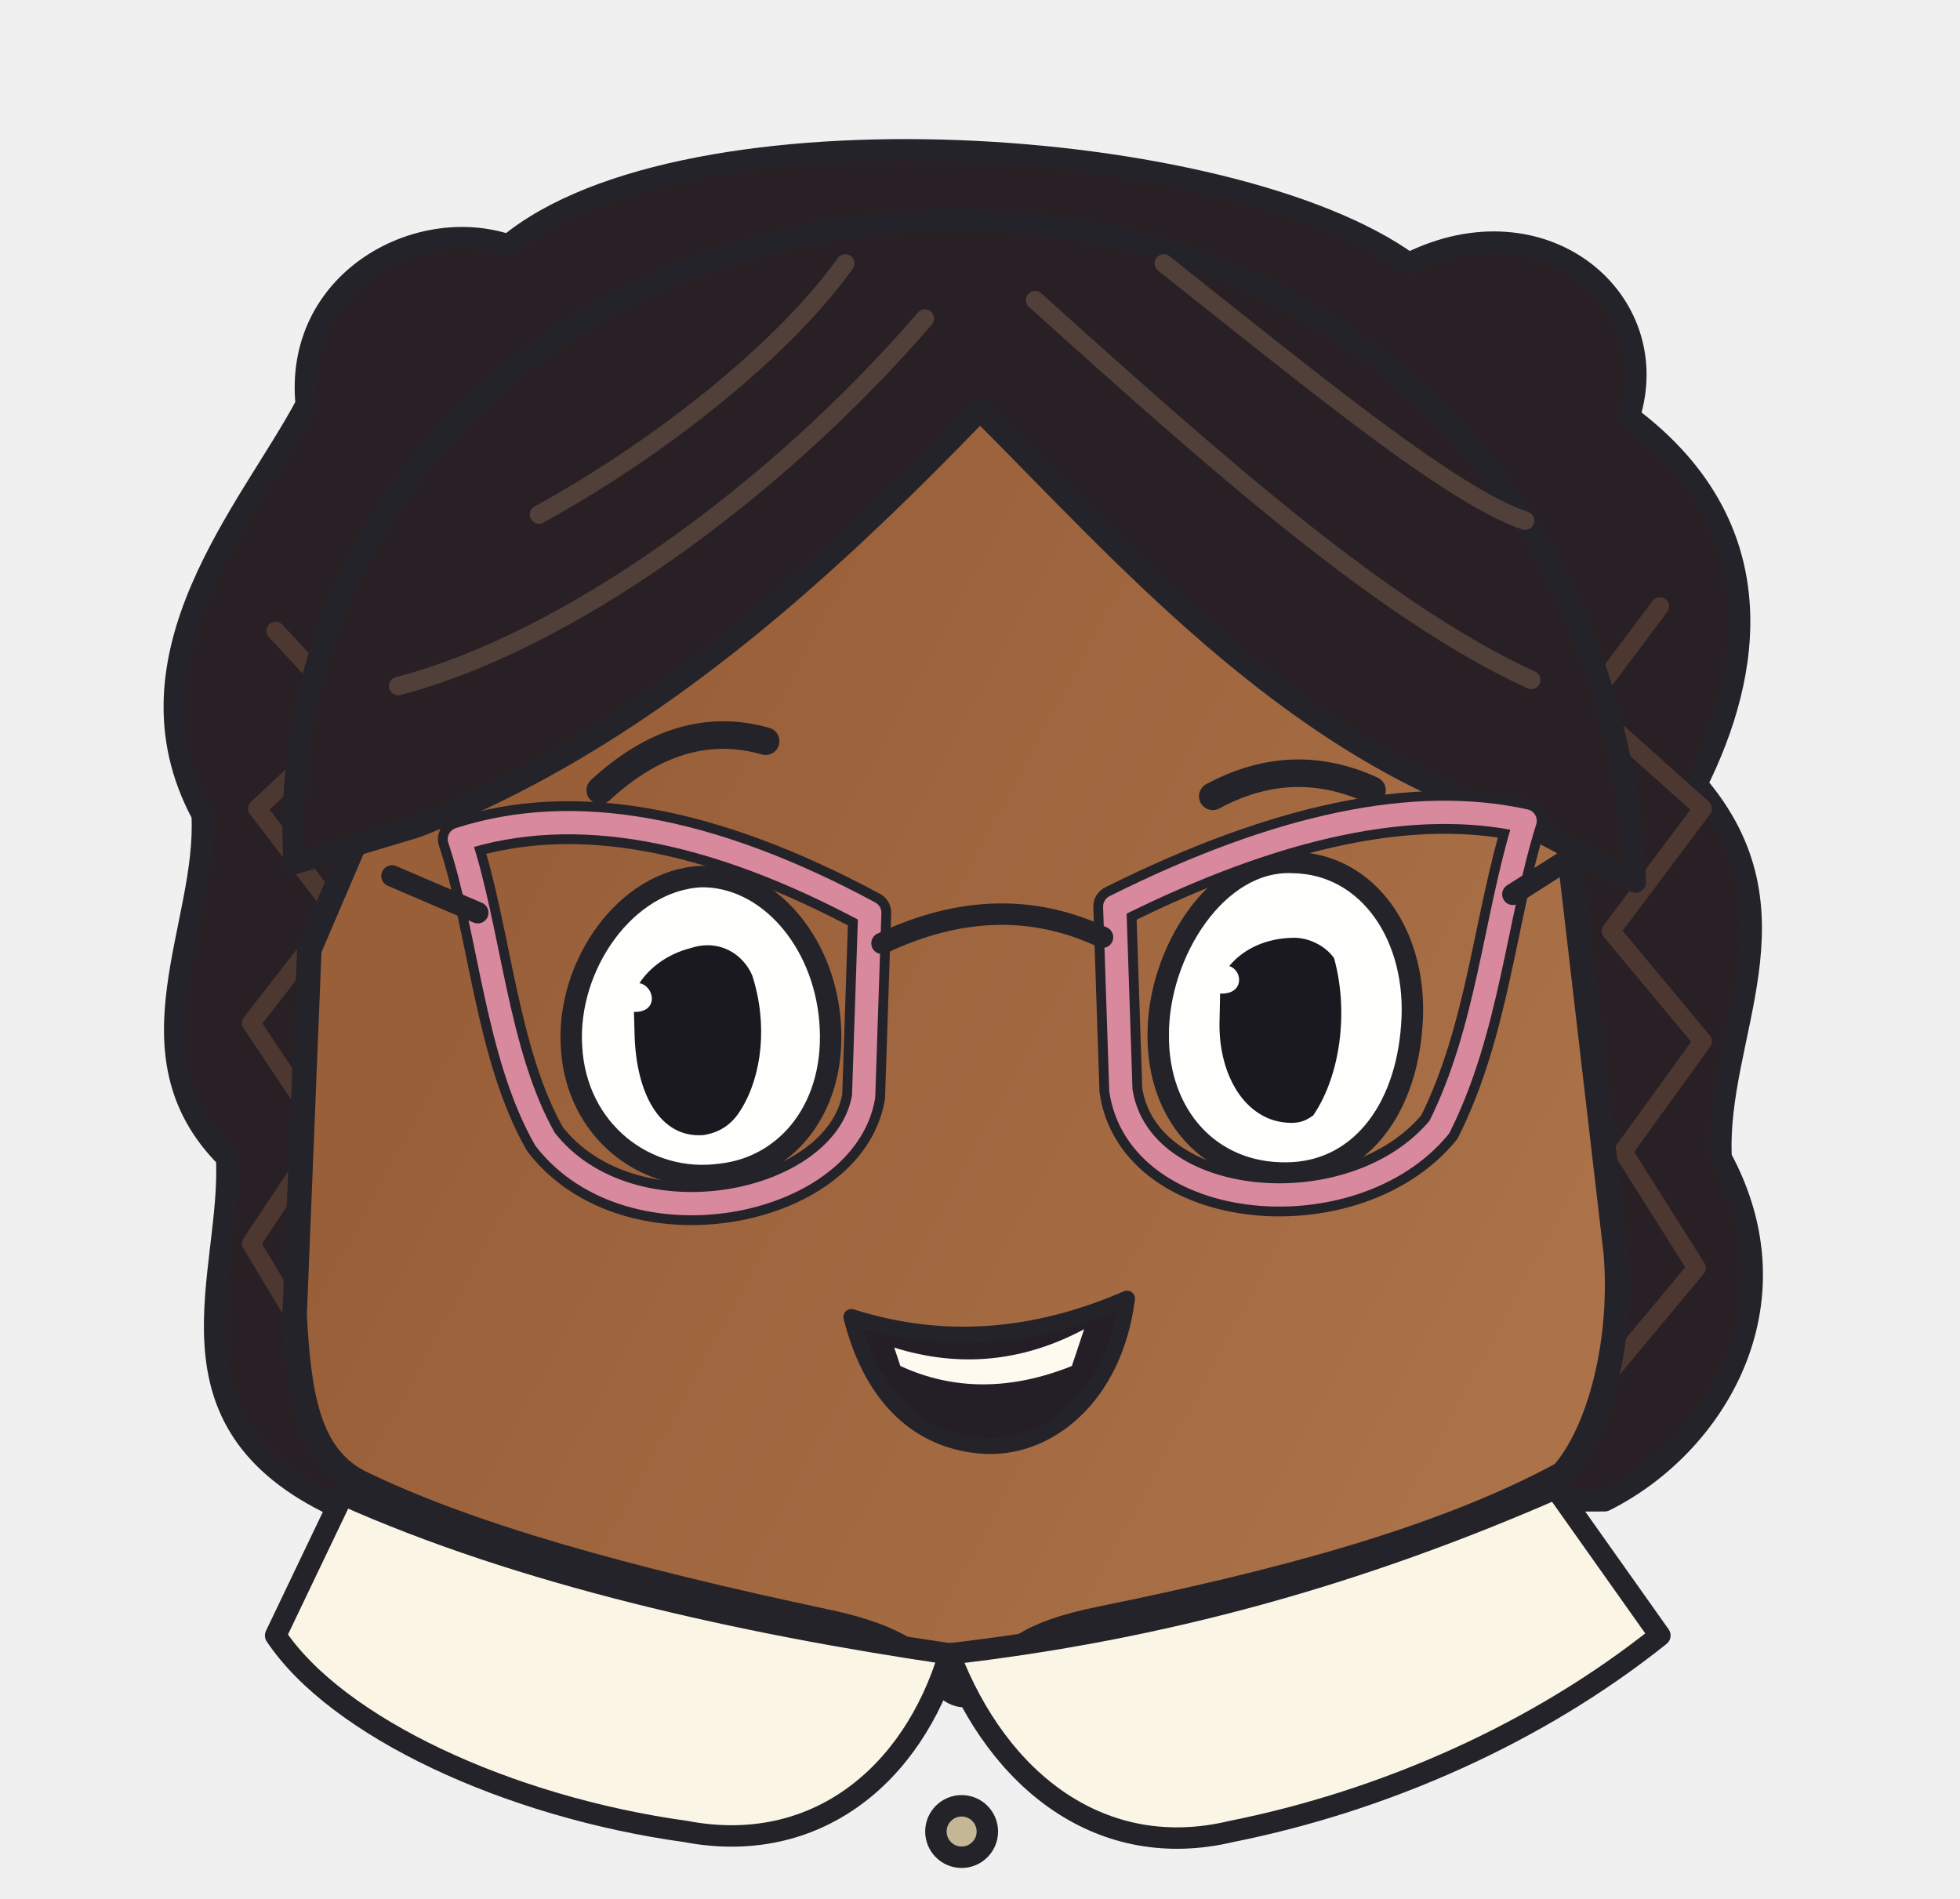
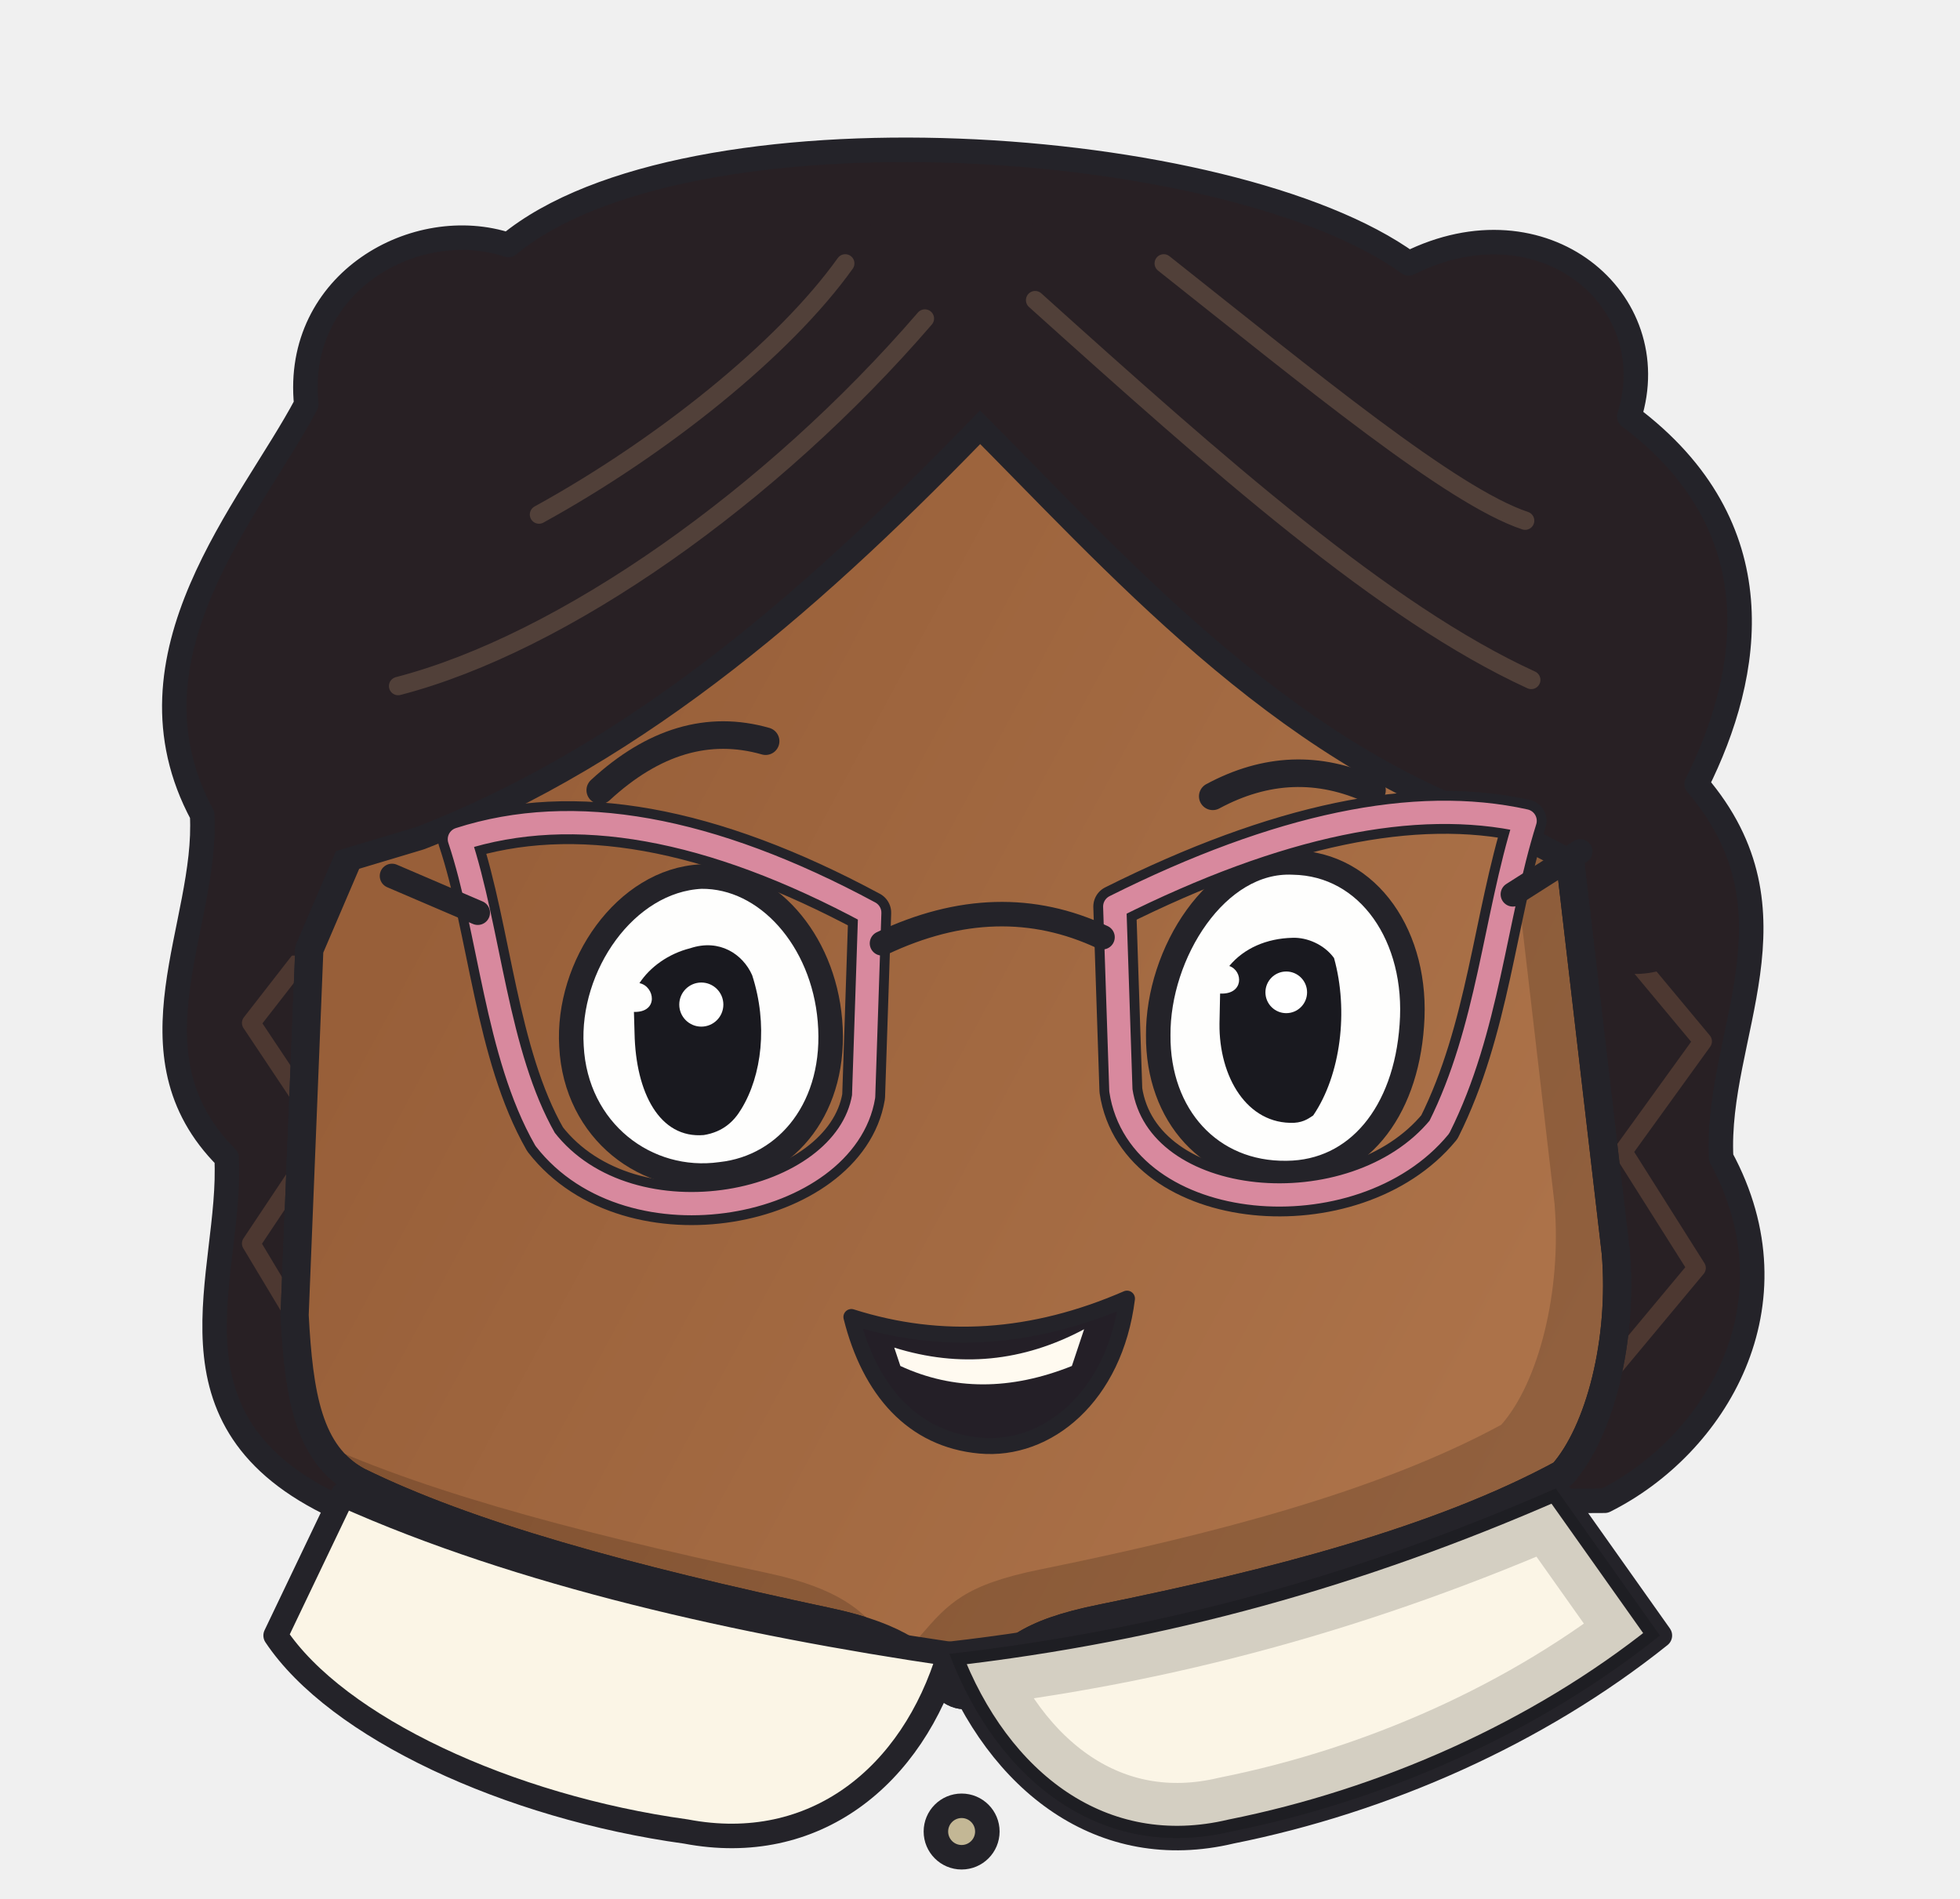
- <svg xmlns="http://www.w3.org/2000/svg" viewBox="0 0 320 310" fill="none" stroke="#242329" stroke-width="3.5" stroke-linecap="round" stroke-linejoin="round" role="img" aria-labelledby="braids-welcoming-title braids-welcoming-description">
+ <svg xmlns="http://www.w3.org/2000/svg" viewBox="0 0 320 310" fill="none" stroke="#242329" stroke-width="4" stroke-linecap="round" stroke-linejoin="round" role="img" aria-labelledby="braids-welcoming-title braids-welcoming-description">
  <defs>
    <linearGradient id="braids-welcoming-skin" x1="84" y1="144" x2="251" y2="234" gradientUnits="userSpaceOnUse">
      <stop stop-color="#985F39" />
      <stop offset=".55" stop-color="#A36A42" />
      <stop offset="1" stop-color="#AC7249" />
    </linearGradient>
    <linearGradient id="braids-welcoming-hair" x1="151" y1="43" x2="158" y2="133" gradientUnits="userSpaceOnUse">
      <stop stop-color="#493225" />
      <stop offset=".5" stop-color="#533B2B" />
      <stop offset="1" stop-color="#33251E" />
    </linearGradient>
    <linearGradient id="braids-welcoming-mint" x1="155" y1="20" x2="162" y2="216" gradientUnits="userSpaceOnUse">
      <stop stop-color="#B5F3D6" />
      <stop offset=".55" stop-color="#AEF0D2" />
      <stop offset="1" stop-color="#ABEDCF" />
    </linearGradient>
    <linearGradient id="braids-welcoming-ear-cushion" x1="35" y1="147" x2="62" y2="200" gradientUnits="userSpaceOnUse">
      <stop stop-color="#309775" />
      <stop offset="1" stop-color="#349778" />
    </linearGradient>
    <linearGradient id="braids-welcoming-collar-fabric" x1="99" y1="244" x2="112" y2="301" gradientUnits="userSpaceOnUse">
      <stop stop-color="#18344F" />
      <stop offset="1" stop-color="#1D3959" />
    </linearGradient>
    <clipPath id="braids-welcoming-hair-boundary">
      <path d="M60.5 131.2C68.5 80.1 106.6 44 158.6 44.3C210.7 44.5 247.6 79.4 255.4 131.1C251.6 116.7 232 107 212.6 106.6C195.2 105.5 177.9 111 158.3 113.8C139 117 119.2 116.9 99.2 118.3C82 119.7 69.5 124.2 60.5 131.2Z" />
    </clipPath>
    <clipPath id="braids-welcoming-head-clip">
      <path d="M61 130.5C63 83 104 44 159 44C212 44 252 82 255 129L263.8 204.5C265 218.8 261.2 233.7 255.1 240.6C235 251.5 207.9 258.5 179.9 264.2C167.5 266.7 164.8 269.8 160.3 275C158.7 277.4 156.1 277.2 154.1 275C150.9 271 147 267.3 135.3 264.8C101.9 257.7 76.3 250.6 58.4 241.8C50.3 237.4 48.8 227.7 48.1 214.7L50.5 155Z" />
    </clipPath>
    <clipPath id="braids-welcoming-confident-eyes">
      <path d="M90 158L238 148L238 199L90 199Z" />
    </clipPath>
    <clipPath id="braids-welcoming-soft-lids">
      <path d="M90 160Q114 149 139 157L139 199L90 199ZM185 157Q210 145 236 153L236 199L185 199Z" />
    </clipPath>
+     <clipPath id="braids-welcoming-fin-half">
+       <path d="M330 0H420V420H0V300Z" />
+     </clipPath>
+     <mask id="braids-welcoming-hair-under" maskUnits="userSpaceOnUse" x="0" y="0" width="320" height="310">
+       <rect width="320" height="310" fill="#FFFFFF" stroke="none" />
+       <path d="M55 246C25 232 38 208 37 189C20 172 34 151 33 133C19 107 41 83 50 66C48 46 68 35 83 40C112 16 201 22 230 43C252 32 272 49 266 68C290 86 286 110 277 128C295 149 280 169 281 189C294 213 280 236 262 245Z" fill="#000000" stroke="none" />
+       <path d="M61 130.5C63 83 104 44 159 44C212 44 252 82 255 129L263.8 204.5C265 218.8 261.2 233.7 255.1 240.6C235 251.5 207.9 258.5 179.9 264.2C167.5 266.7 164.8 269.8 160.3 275C158.7 277.4 156.1 277.2 154.1 275C150.9 271 147 267.3 135.3 264.8C101.9 257.7 76.3 250.6 58.4 241.8C50.3 237.4 48.8 227.7 48.1 214.7L50.5 155Z" fill="#FFFFFF" stroke="none" />
+     </mask>
+     <mask id="braids-welcoming-hair-gap" maskUnits="userSpaceOnUse" x="0" y="0" width="320" height="310">
+       <rect width="320" height="310" fill="#FFFFFF" stroke="none" />
+       <path d="M48 141C45 83 91 37 154 36C218 35 264 81 267 144L246 133C210 121 183 90 160 67C133 95 104 121 68 135Z" fill="#000000" stroke="#000000" stroke-width="30" />
+     </mask>
+     <clipPath id="braids-welcoming-fin-collar-front">
+       <path d="M155 270C190 266 222 257 254 243L271 267C251 283 226 294 201 299C180 304 163 291 155 270Z" />
+     </clipPath>
  </defs>
  <g id="braids-welcoming-hair-back">
-     <path d="M55 246C25 232 38 208 37 189C20 172 34 151 33 133C19 107 41 83 50 66C48 46 68 35 83 40C112 16 201 22 230 43C252 32 272 49 266 68C290 86 286 110 277 128C295 149 280 169 281 189C294 213 280 236 262 245Z" fill="#282024" stroke-width="3.5" />
-     <path d="M45 103L58 117L42 132L55 149L41 167L53 185L41 203L53 223M271 99L259 115L278 132L263 152L278 170L265 188L277 207L262 225" fill="none" stroke-width="3" stroke="#4D3831" />
+     <path d="M55 246C25 232 38 208 37 189C20 172 34 151 33 133C19 107 41 83 50 66C48 46 68 35 83 40C112 16 201 22 230 43C252 32 272 49 266 68C290 86 286 110 277 128C295 149 280 169 281 189C294 213 280 236 262 245Z" fill="#282024" stroke-width="4" />
+     <g mask="url(#braids-welcoming-hair-gap)">
+       <path d="M45 103L58 117L42 132L55 149L41 167L53 185L41 203L53 223M271 99L259 115L278 132L263 152L278 170L265 188L277 207L262 225" fill="none" stroke-width="3" stroke="#4D3831" />
+     </g>
  </g>
  <g id="braids-welcoming-head">
-     <path d="M61 130.5C63 83 104 44 159 44C212 44 252 82 255 129L263.8 204.5C265 218.8 261.2 233.7 255.1 240.6C235 251.5 207.9 258.5 179.9 264.2C167.5 266.7 164.8 269.8 160.3 275C158.7 277.4 156.1 277.2 154.1 275C150.9 271 147 267.3 135.3 264.8C101.9 257.7 76.3 250.6 58.4 241.8C50.3 237.4 48.8 227.7 48.1 214.7L50.5 155Z" fill="url(#braids-welcoming-skin)" stroke-width="4" />
+     <path d="M61 130.5C63 83 104 44 159 44C212 44 252 82 255 129L263.8 204.5C265 218.8 261.2 233.7 255.1 240.6C235 251.5 207.9 258.5 179.9 264.2C167.5 266.7 164.8 269.8 160.3 275C158.7 277.4 156.1 277.2 154.1 275C150.9 271 147 267.3 135.3 264.8C101.9 257.7 76.3 250.6 58.4 241.8C50.3 237.4 48.8 227.7 48.1 214.7L50.5 155Z" fill="url(#braids-welcoming-skin)" stroke-width="4.6" />
+   </g>
+   <g clip-path="url(#braids-welcoming-head-clip)" stroke="none">
+     <path d="M61 130.5C63 83 104 44 159 44C212 44 252 82 255 129L263.8 204.5C265 218.8 261.2 233.7 255.1 240.6C235 251.5 207.9 258.5 179.9 264.2C167.5 266.7 164.8 269.8 160.3 275C158.7 277.4 156.1 277.2 154.1 275C150.9 271 147 267.3 135.3 264.8C101.9 257.7 76.3 250.6 58.4 241.8C50.3 237.4 48.8 227.7 48.1 214.7L50.5 155Z" fill="#000000" fill-opacity=".16" />
+     <path d="M61 130.5C63 83 104 44 159 44C212 44 252 82 255 129L263.8 204.5C265 218.8 261.2 233.7 255.1 240.6C235 251.5 207.9 258.5 179.9 264.2C167.5 266.7 164.8 269.8 160.3 275C158.7 277.4 156.1 277.2 154.1 275C150.9 271 147 267.3 135.3 264.8C101.9 257.7 76.3 250.6 58.4 241.8C50.3 237.4 48.8 227.7 48.1 214.7L50.5 155Z" transform="translate(-10 -8)" fill="url(#braids-welcoming-skin)" />
+   </g>
+   <path d="M61 130.5C63 83 104 44 159 44C212 44 252 82 255 129L263.8 204.5C265 218.8 261.2 233.7 255.1 240.6C235 251.5 207.9 258.5 179.9 264.2C167.5 266.7 164.8 269.8 160.3 275C158.7 277.4 156.1 277.2 154.1 275C150.9 271 147 267.3 135.3 264.8C101.9 257.7 76.3 250.6 58.4 241.8C50.3 237.4 48.8 227.7 48.1 214.7L50.5 155Z" fill="none" stroke-width="4.6" />
+   <g mask="url(#braids-welcoming-hair-under)">
+     <path d="M48 141C45 83 91 37 154 36C218 35 264 81 267 144L246 133C210 121 183 90 160 67C133 95 104 121 68 135Z" fill="none" stroke-width="7.7" />
  </g>
  <g id="braids-welcoming-hair-front">
-     <path d="M48 141C45 83 91 37 154 36C218 35 264 81 267 144L246 133C210 121 183 90 160 67C133 95 104 121 68 135Z" fill="#282024" stroke-width="3.5" />
+     <path d="M48 141C45 83 91 37 154 36C218 35 264 81 267 144L246 133C210 121 183 90 160 67C133 95 104 121 68 135Z" fill="#282024" stroke="none" />
    <path d="M65 112C92 105 126 81 151 52M88 84C108 73 128 57 138 43M169 49C199 76 226 100 250 111M190 43C214 62 237 81 249 85" fill="none" stroke-width="3" stroke="#514039" />
  </g>
  <g id="braids-welcoming-collar">
-     <path d="M56 244C85 257 121 265 155 270C149 290 133 303 112 299C83 295 55 282 45 267Z" fill="#FBF5E6" stroke-width="3.5" />
-     <path d="M155 270C190 266 222 257 254 243L271 267C251 283 226 294 201 299C180 304 163 291 155 270Z" fill="#FBF5E6" stroke-width="3.5" />
+     <path d="M56 244C85 257 121 265 155 270C149 290 133 303 112 299C83 295 55 282 45 267Z" fill="#FBF5E6" stroke-width="4" />
+     <path d="M155 270C190 266 222 257 254 243L271 267C251 283 226 294 201 299C180 304 163 291 155 270Z" fill="#FBF5E6" stroke-width="4" />
    <circle cx="157" cy="299" r="4.2" fill="#C3B795" />
+   </g>
+   <g clip-path="url(#braids-welcoming-fin-collar-front)">
+     <g clip-path="url(#braids-welcoming-fin-half)">
+       <path d="M155 270C190 266 222 257 254 243L271 267C251 283 226 294 201 299C180 304 163 291 155 270Z" fill="none" stroke="#000000" stroke-opacity=".16" stroke-width="18" />
+     </g>
  </g>
  <g id="braids-welcoming-expression-welcoming">
    <g id="braids-welcoming-eyebrows">
      <path d="M98 129Q111 117 125 121" fill="none" stroke-width="4.5" />
      <path d="M198 130Q211 123 224 129" fill="none" stroke-width="4.5" />
    </g>
    <g id="braids-welcoming-eyes">
-       <path id="braids-welcoming-eye-white-left" d="M114.5 143.1C125.2 143 134.4 153.4 135.5 166.6C136.7 180.6 128.6 190.5 117.7 191.7C105.6 193.4 94 184.7 93.3 170.8C92.5 157.7 102.1 143.7 114.5 143.1Z" fill="#FEFEFD" stroke-width="3.5" />
+       <path id="braids-welcoming-eye-white-left" d="M114.5 143.1C125.2 143 134.4 153.4 135.5 166.6C136.7 180.6 128.6 190.5 117.7 191.7C105.6 193.4 94 184.7 93.3 170.8C92.5 157.7 102.1 143.7 114.5 143.1Z" fill="#FEFEFD" stroke-width="4" />
      <g transform="translate(-11 1)">
        <path d="M123.7 153.8C128.5 152.2 132.3 154.8 133.8 158.2C136.4 166.2 135.4 174.6 132 180.1C130.8 182.1 129 183.8 125.9 184.3C118.7 184.9 114.8 177.4 114.6 167.7L114.5 164.2C118.6 164.3 117.9 160 115.4 159.5C117.1 156.9 120.1 154.7 123.7 153.8Z" fill="#19191F" stroke="none" />
+         <circle cx="125.5" cy="163" r="3.6" fill="#FFFFFF" stroke="none" />
      </g>
-       <path id="braids-welcoming-eye-white-right" d="M211.1 140.8C223.5 141 231.6 153 230.5 167.4C229.5 181.7 221.6 191.4 210.1 191.5C197.6 191.7 189 182.1 189.1 169C189 155.7 198.6 140.2 211.1 140.8Z" fill="#FEFEFD" stroke-width="3.5" />
+       <path id="braids-welcoming-eye-white-right" d="M211.1 140.8C223.5 141 231.6 153 230.5 167.4C229.5 181.7 221.6 191.4 210.1 191.5C197.6 191.7 189 182.1 189.1 169C189 155.7 198.6 140.2 211.1 140.8Z" fill="#FEFEFD" stroke-width="4" />
      <g transform="translate(-11 1)">
        <path d="M222 152.1C224.4 152 227.2 153.2 228.8 155.4C231.2 164 229.9 174.5 225.4 181.1C224.9 181.4 224 182.2 222.3 182.3C214.6 182.6 210 174.8 210.1 166.1L210.2 161.2C214.1 161.4 214 157.5 211.7 156.7C214.1 153.8 217.8 152.2 222 152.1Z" fill="#19191F" stroke="none" />
+         <circle cx="221" cy="161" r="3.4" fill="#FFFFFF" stroke="none" />
      </g>
    </g>
    <path d="M139 215Q161 222 184 212C182 228 171 237 160 236C149 235 142 227 139 215Z" fill="#241F27" stroke-width="2.6" />
    <path d="M146 220Q162 225 177 217L175 223Q160 229 147 223Z" fill="#FFFAF0" stroke-width="0" />
  </g>
  <g id="braids-welcoming-eyewear">
    <path d="M75 137Q103 128 142 149L141 179C138 197 103 204 89 186C81 172 80 152 75 137ZM249 134Q222 128 182 148L183 178C186 198 221 201 235 184C243 168 244 150 249 134Z" fill="none" stroke-width="7" />
    <path d="M75 137Q103 128 142 149L141 179C138 197 103 204 89 186C81 172 80 152 75 137ZM249 134Q222 128 182 148L183 178C186 198 221 201 235 184C243 168 244 150 249 134Z" fill="none" stroke-width="3.8" stroke="#D8899E" />
-     <path d="M144 154Q163 145 180 153M78 149L64 143M247 146L258 139" fill="none" stroke-width="3.5" />
+     <path d="M144 154Q163 145 180 153M78 149L64 143M247 146L258 139" fill="none" stroke-width="4" />
  </g>
</svg>
